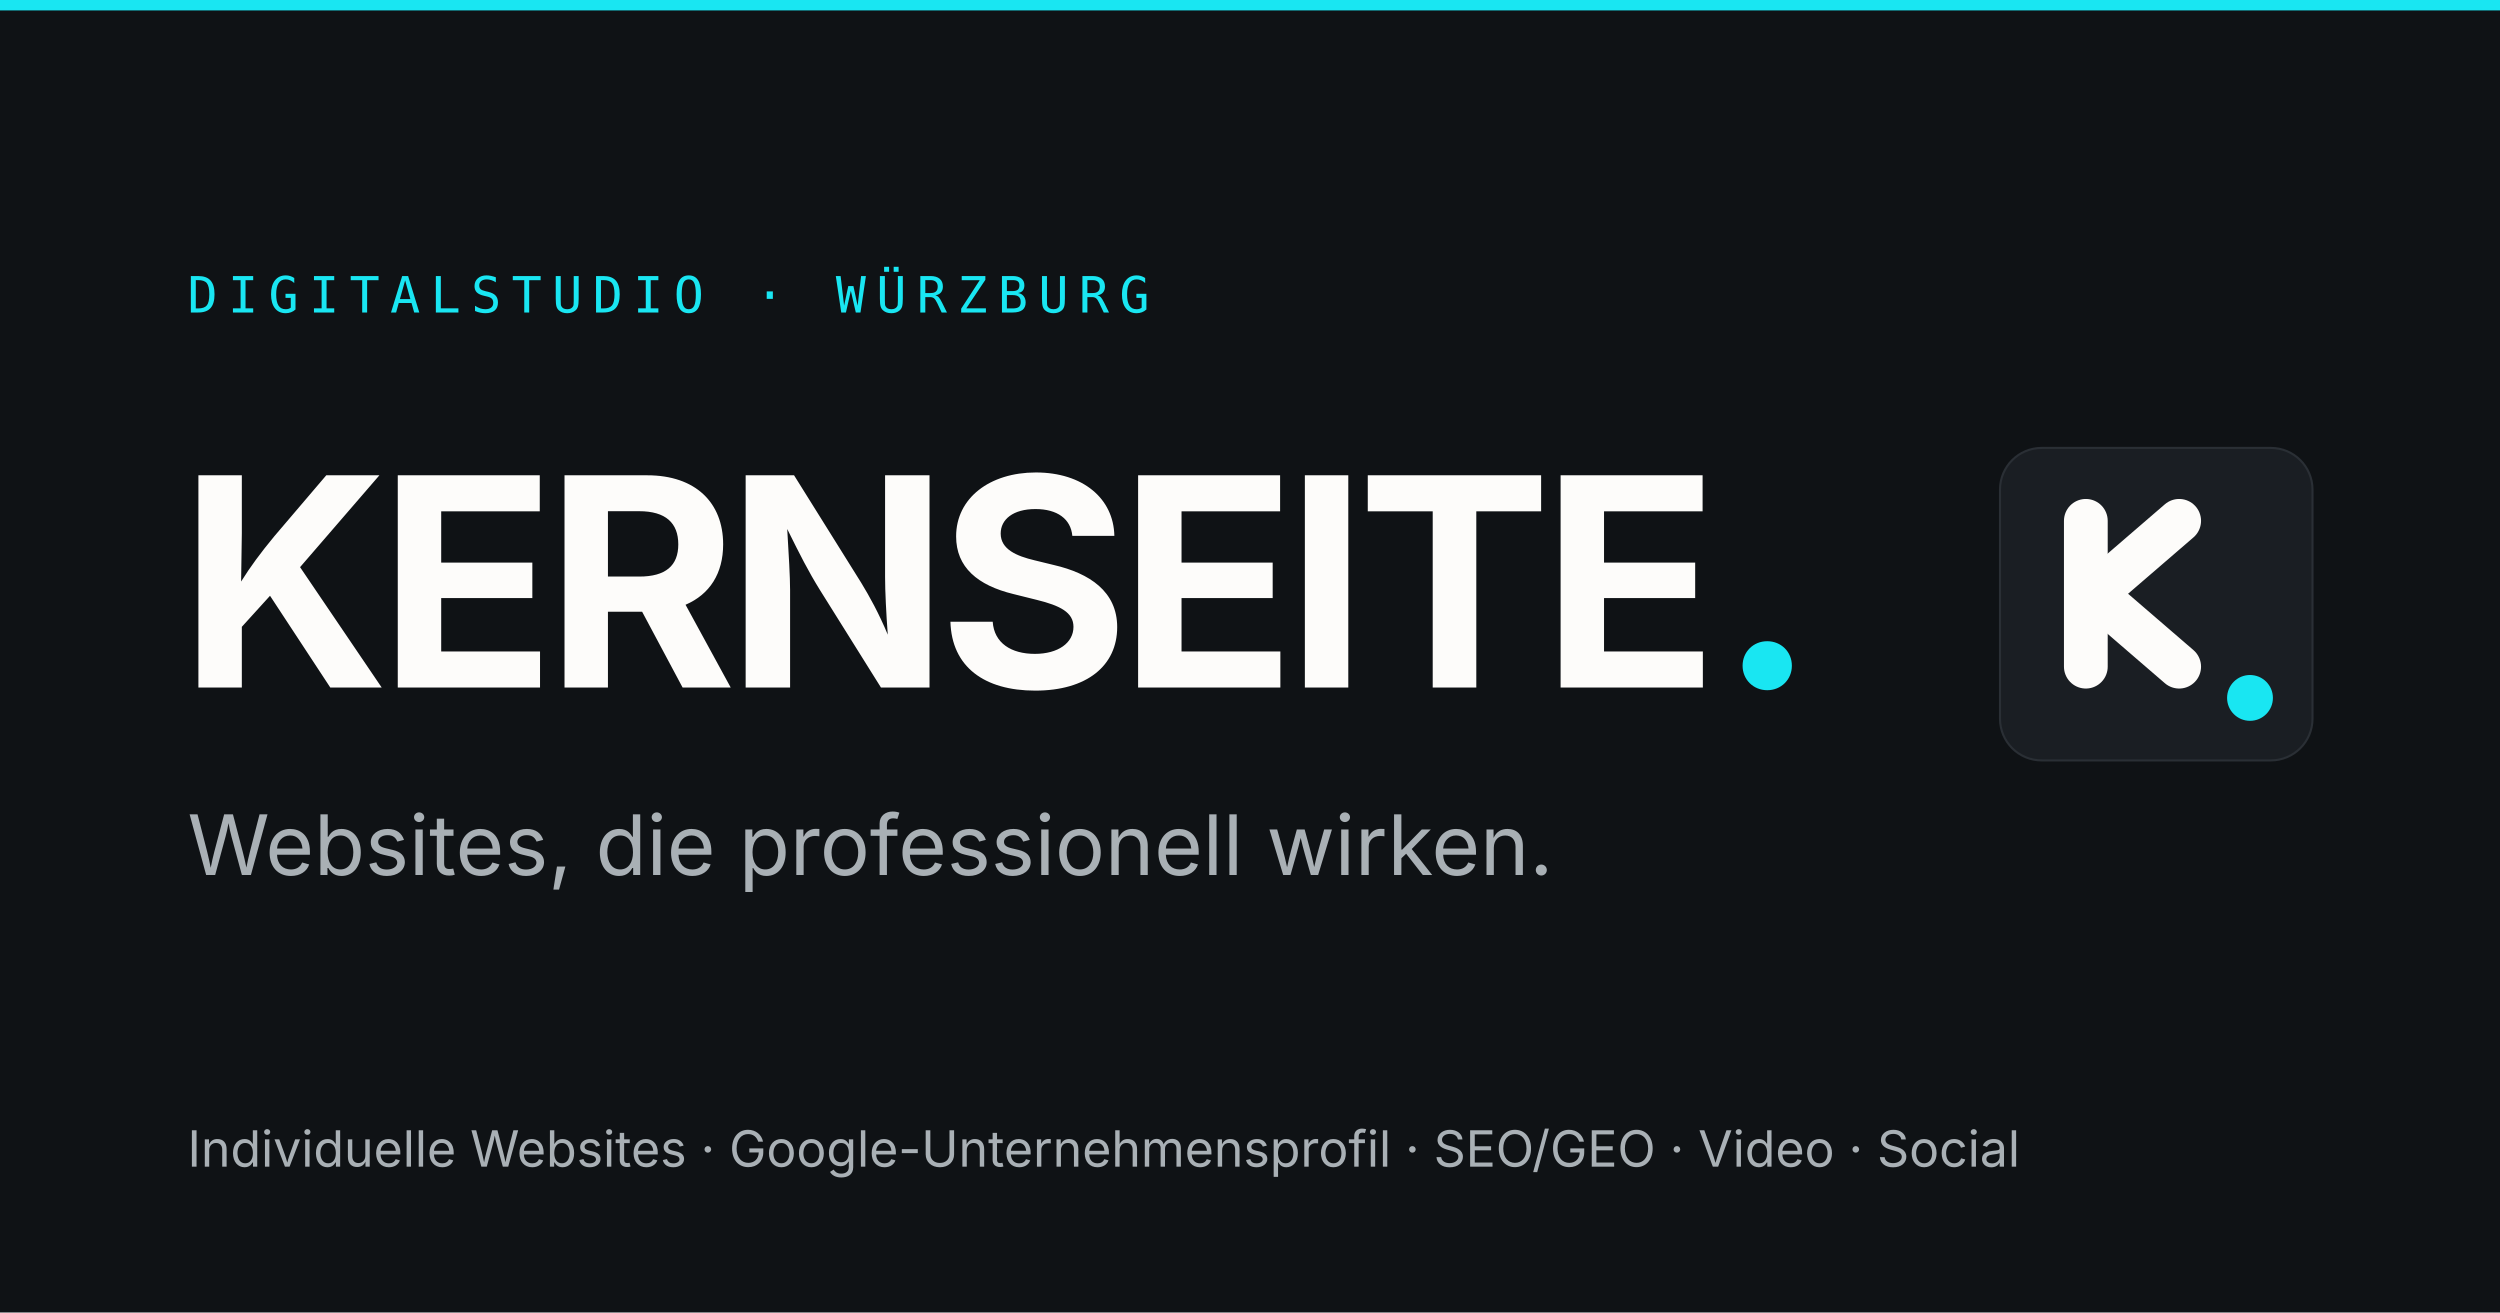
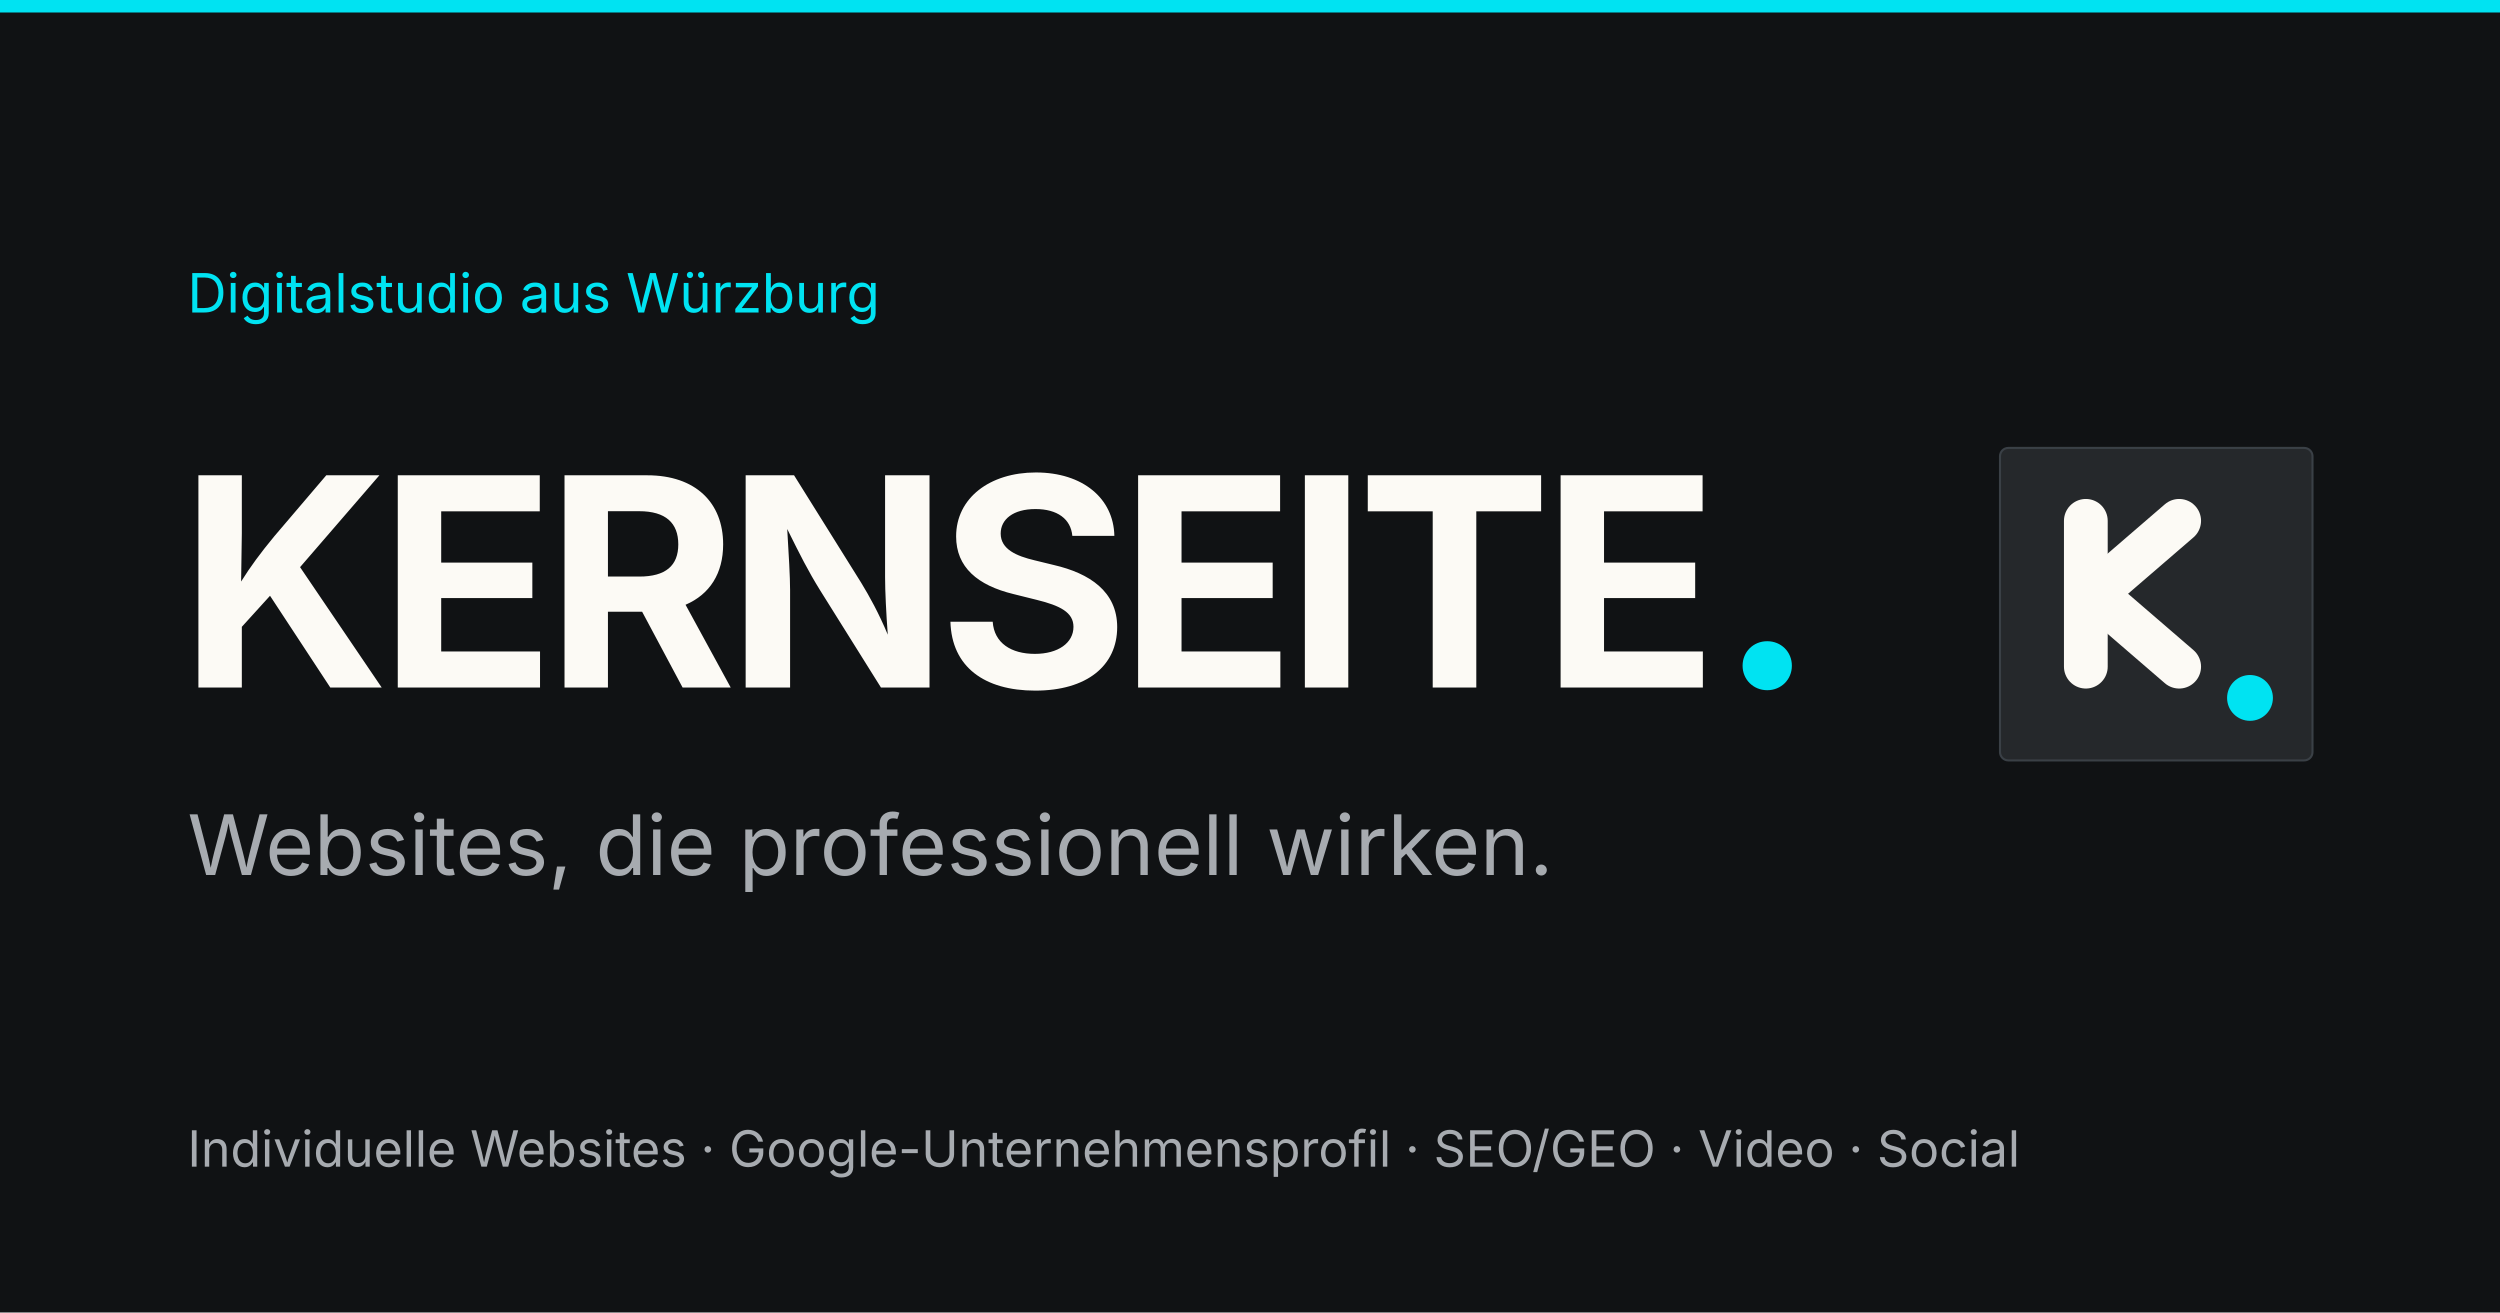
<svg xmlns="http://www.w3.org/2000/svg" viewBox="0 0 1200 630" width="1200" height="630" role="img" aria-label="KERNSEITE – Digitalstudio aus Würzburg">
-   <rect width="1200" height="630" fill="#0F1215" />
-   <rect x="0" y="0" width="1200" height="5" fill="#19E6F2" />
-   <g font-family="Inter, system-ui, sans-serif" fill="#FDFCFA">
-     <text x="90" y="150" font-size="24" letter-spacing="5" fill="#19E6F2" font-family="'IBM Plex Mono', monospace">DIGITALSTUDIO · WÜRZBURG</text>
-     <text x="86" y="330" font-size="140" font-weight="700" letter-spacing="-5" font-family="'Bricolage Grotesque', Inter, sans-serif">KERNSEITE<tspan fill="#19E6F2">.</tspan>
+   <rect width="1200" height="630" fill="#101214" />
+   <rect x="0" y="0" width="1200" height="6" fill="#00E3F2" />
+   <g font-family="Inter, system-ui, sans-serif" fill="#FCFAF5">
+     <text x="90" y="150" font-size="26" fill="#00E3F2">Digitalstudio aus Würzburg</text>
+     <text x="86" y="330" font-size="140" font-weight="700" letter-spacing="-5" font-family="'Bricolage Grotesque', Inter, sans-serif">KERNSEITE<tspan fill="#00E3F2">.</tspan>
    </text>
-     <text x="90" y="420" font-size="40" fill="#A9B0B5">Websites, die professionell wirken.</text>
-     <text x="90" y="560" font-size="24" fill="#A9B0B5">Individuelle Websites · Google-Unternehmensprofil · SEO/GEO · Video · Social</text>
+     <text x="90" y="420" font-size="40" fill="#A7ABB0">Websites, die professionell wirken.</text>
+     <text x="90" y="560" font-size="24" fill="#A7ABB0">Individuelle Websites · Google-Unternehmensprofil · SEO/GEO · Video · Social</text>
  </g>
  <g transform="translate(960,215)">
-     <rect x="0" y="0" width="150" height="150" rx="20" fill="#1A1E23" stroke="#2A2F35" />
-     <g fill="none" stroke="#FDFCFA" stroke-width="15" stroke-linecap="round" stroke-linejoin="round" transform="translate(30,28) scale(1.4)">
+     <rect x="0" y="0" width="150" height="150" rx="4" fill="#25282B" stroke="#3A4046" />
+     <g fill="none" stroke="#FCFAF5" stroke-width="15" stroke-linecap="round" stroke-linejoin="round" transform="translate(30,28) scale(1.4)">
      <path d="M8 5 V55" />
      <path d="M11 30 L40 5" />
      <path d="M11 30 L40 55" />
    </g>
-     <circle cx="120" cy="120" r="11" fill="#19E6F2" />
+     <circle cx="120" cy="120" r="11" fill="#00E3F2" />
  </g>
</svg>
